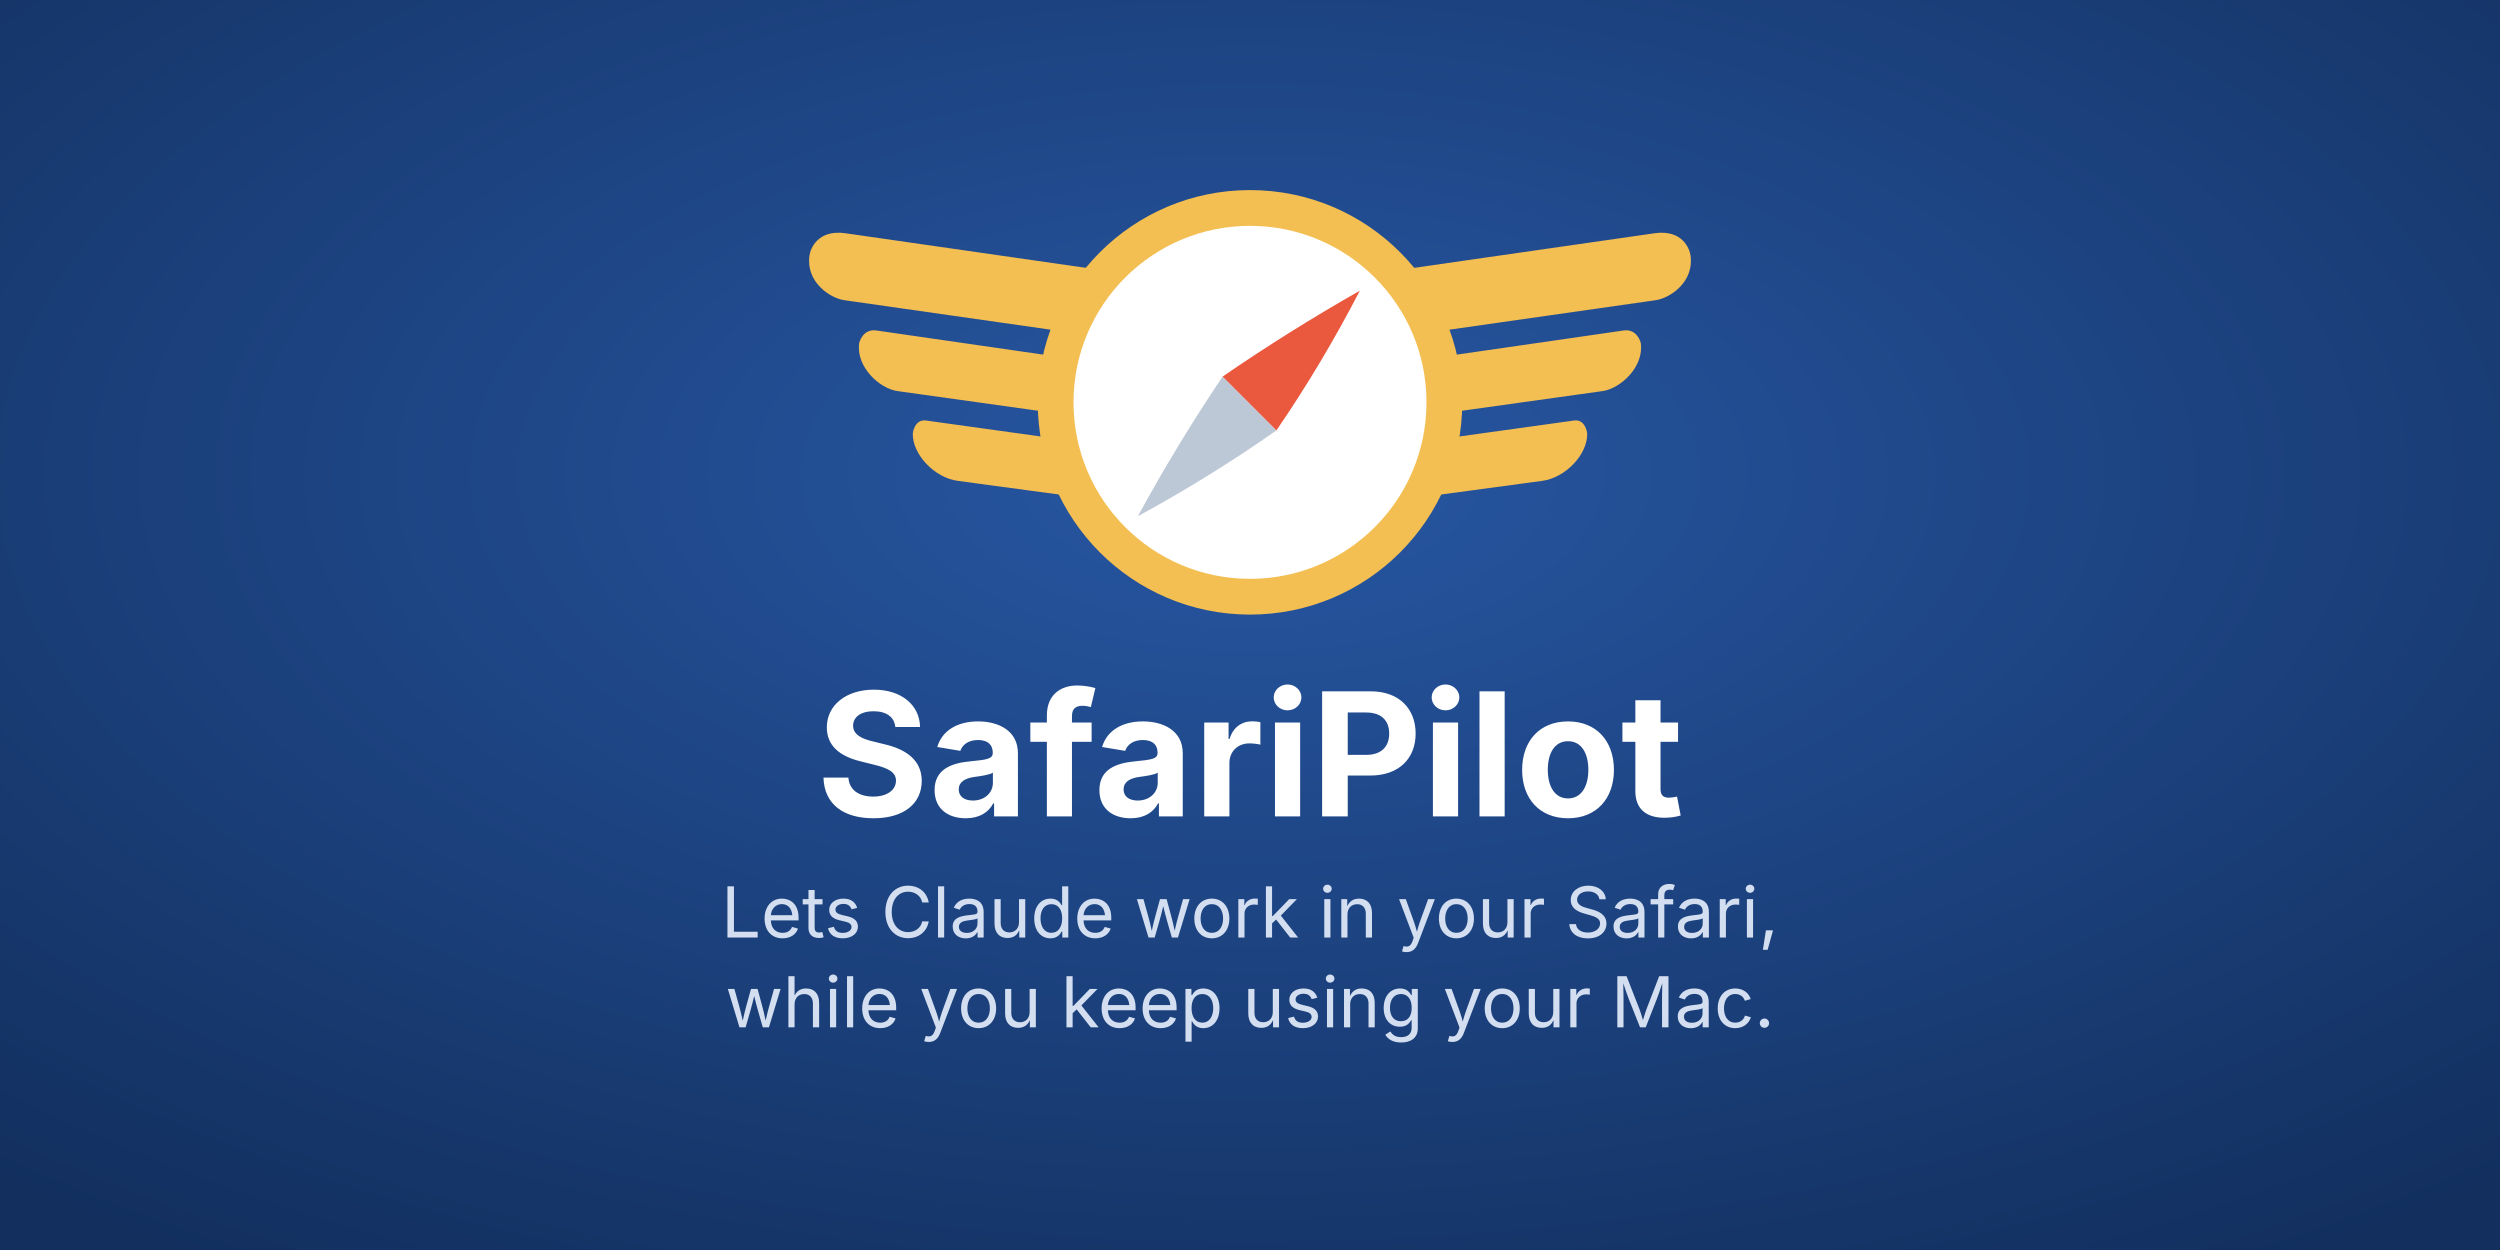
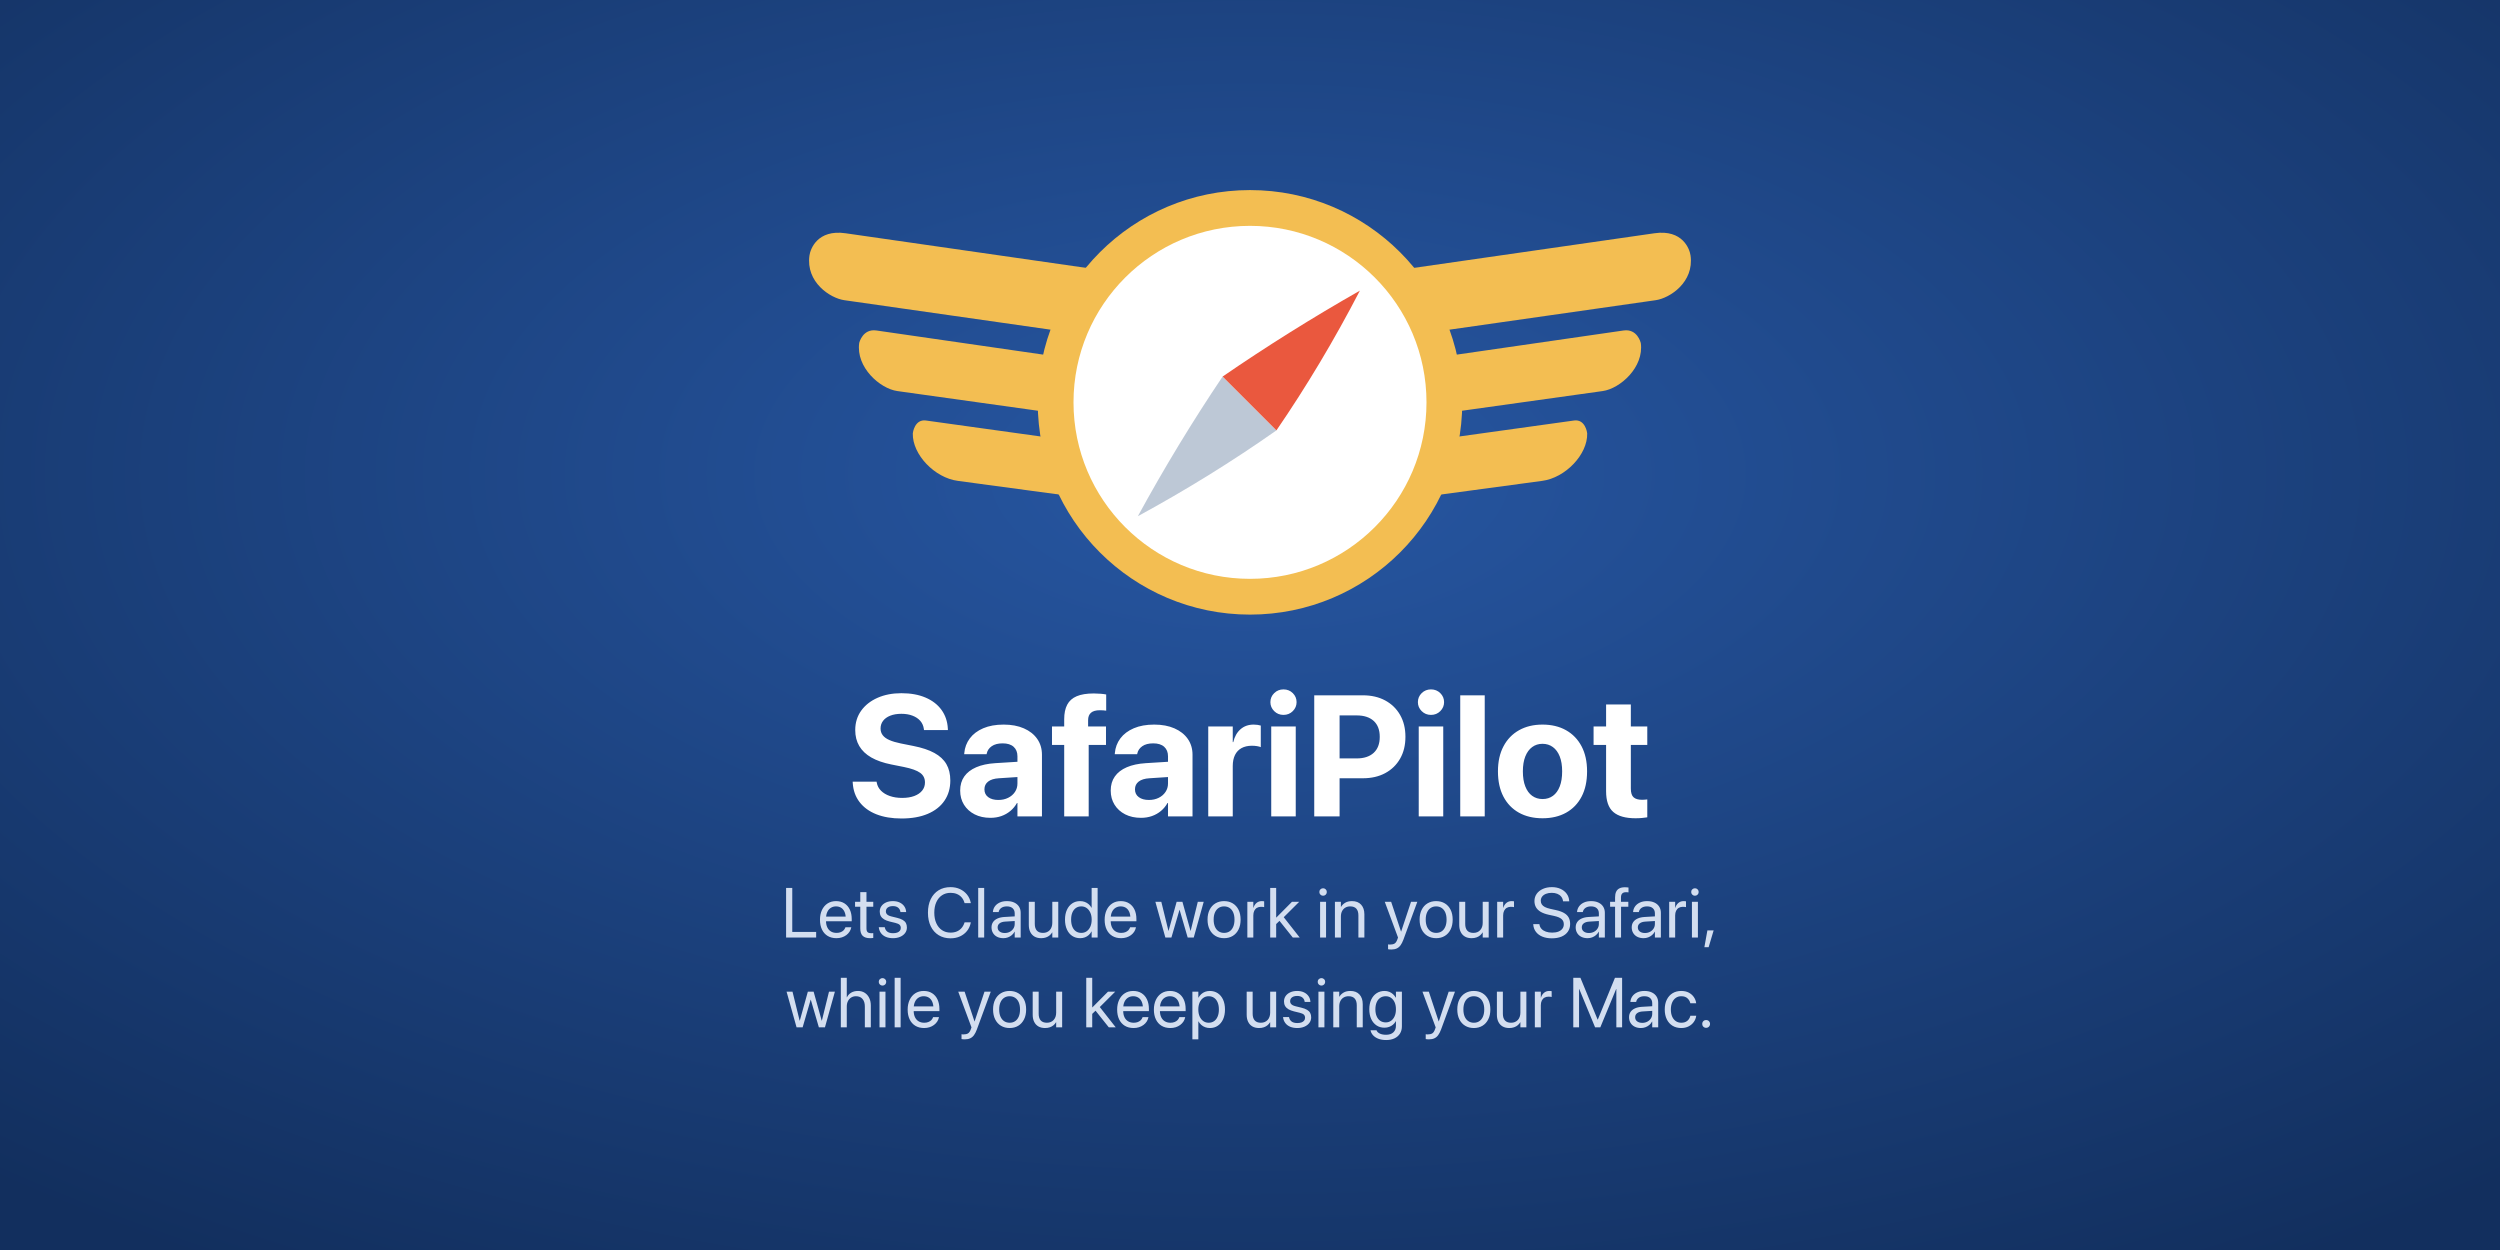
<svg xmlns="http://www.w3.org/2000/svg" viewBox="0 0 1280 640" width="1280" height="640">
  <defs>
    <radialGradient id="sky" cx="50%" cy="38%" r="75%">
      <stop offset="0" stop-color="#2757A3" />
      <stop offset="1" stop-color="#122F5E" />
    </radialGradient>
  </defs>
  <rect width="1280" height="640" fill="url(#sky)" />
  <svg x="413.4" y="96" width="453.2" height="220" viewBox="0 0 824 400">
    <g fill="#F3BE52">
      <path id="wing" d="M545.3 77.6 L788.5 42.6 C814.8 38.8 821.3 57.4 822.1 63.3 C825.6 88.1 802.9 103 789.7 104.9 L596.6 132.5 L603.6 155.7 L759.8 133.1 C772.5 131.3 775.7 144.3 775.8 144.8 C778.9 167.3 756.6 187.2 740.3 189.5 L608.1 208 L606 231.9 L713.7 216.9 C724.2 215.5 725.9 228.4 725.9 228.9 C726.4 248.6 705.5 270.3 684 273.1 L569.9 288.5 A181 181 0 0 0 545.3 77.6Z" />
      <use href="#wing" transform="matrix(-1 0 0 1 824 0)" />
      <circle cx="412" cy="200" r="197.6" />
    </g>
    <circle cx="412" cy="200" r="164.3" fill="#FFFFFF" />
    <path d="M307.6 306 Q344.5 238.4 386.5 176 L436.6 226.1 Q375.3 269.2 307.6 306Z" fill="#BDC8D6" />
    <path d="M514.3 96 Q448.1 133.7 386.5 176 L436.6 226.1 Q478.8 164.5 514.3 96Z" fill="#EA583E" />
  </svg>
-   <g font-family="SF Pro Display" text-anchor="middle">
-     <text x="640" y="418" font-size="88" font-weight="700" fill="#FFFFFF">SafariPilot</text>
-     <text x="640" y="480" font-size="36" fill="#D3DEF0">Lets Claude work in your Safari,</text>
-     <text x="640" y="526" font-size="36" fill="#D3DEF0">while you keep using your Mac.</text>
-   </g>
+   <path aria-label="SafariPilot" fill="#FFFFFF" d="M461.57 419.07Q454.20 419.07 448.72 416.92Q443.25 414.76 440.11 410.68Q436.97 406.61 436.61 400.92L436.56 400.21L448.81 400.21L448.90 400.71Q449.33 403.09 451.07 404.84Q452.81 406.59 455.59 407.56Q458.37 408.53 461.89 408.53Q465.50 408.53 468.11 407.55Q470.72 406.57 472.15 404.79Q473.58 403 473.58 400.64L473.58 400.60Q473.58 397.46 471.11 395.68Q468.64 393.89 462.86 392.71L456.31 391.40Q450.21 390.18 446.10 387.83Q442 385.47 439.94 381.96Q437.88 378.45 437.88 373.79L437.88 373.74Q437.90 368.07 440.94 363.85Q443.98 359.63 449.32 357.27Q454.65 354.92 461.51 354.92Q468.68 354.92 473.90 357.17Q479.12 359.41 482.06 363.48Q484.99 367.55 485.29 372.99L485.33 373.79L473.09 373.79L473.02 373.27Q472.70 370.82 471.19 369.09Q469.67 367.36 467.20 366.42Q464.73 365.47 461.51 365.47Q458.20 365.47 455.80 366.43Q453.41 367.38 452.13 369.07Q450.85 370.76 450.85 372.97L450.85 373.01Q450.85 374.97 451.95 376.42Q453.04 377.87 455.33 378.89Q457.62 379.91 461.19 380.64L467.74 381.95Q474.25 383.24 478.41 385.52Q482.56 387.79 484.56 391.25Q486.56 394.71 486.56 399.59L486.56 399.63Q486.56 405.58 483.57 409.95Q480.59 414.33 474.99 416.70Q469.39 419.07 461.57 419.07ZM507.10 418.73Q502.50 418.73 499.01 416.95Q495.52 415.16 493.56 412.02Q491.61 408.87 491.61 404.81L491.61 404.74Q491.61 400.53 493.71 397.55Q495.82 394.56 499.83 392.83Q503.83 391.10 509.55 390.74L527.51 389.62L527.51 397.42L511.44 398.47Q507.81 398.69 505.92 400.17Q504.03 401.65 504.03 404.10L504.03 404.16Q504.03 406.70 505.97 408.14Q507.91 409.58 511.16 409.58Q513.97 409.58 516.17 408.48Q518.38 407.39 519.66 405.47Q520.93 403.56 520.93 401.18L520.93 387.21Q520.93 384.14 518.99 382.37Q517.04 380.60 513.35 380.60Q509.85 380.60 507.77 382.05Q505.70 383.50 505.23 385.73L505.14 386.14L493.67 386.14L493.71 385.62Q494.08 381.35 496.55 378.05Q499.02 374.75 503.41 372.87Q507.81 370.99 513.89 370.99Q519.84 370.99 524.23 372.92Q528.62 374.84 531.05 378.31Q533.48 381.78 533.48 386.42L533.48 418L520.93 418L520.93 411.15L520.68 411.15Q519.37 413.49 517.33 415.20Q515.30 416.90 512.72 417.82Q510.13 418.73 507.10 418.73ZM544.87 418L544.87 381.39L538.62 381.39L538.62 371.94L544.87 371.94L544.87 368.26Q544.87 363.75 546.40 360.82Q547.94 357.89 551.27 356.47Q554.60 355.05 560.04 355.05Q561.78 355.05 563.54 355.20Q565.30 355.35 566.37 355.57L566.37 363.86Q565.73 363.75 564.87 363.70Q564.01 363.64 563.15 363.64Q560.04 363.64 558.57 364.94Q557.11 366.24 557.11 368.71L557.11 371.94L566.27 371.94L566.27 381.39L557.41 381.39L557.41 418ZM584.18 418.73Q579.59 418.73 576.09 416.95Q572.60 415.16 570.65 412.02Q568.69 408.87 568.69 404.81L568.69 404.74Q568.69 400.53 570.80 397.55Q572.90 394.56 576.91 392.83Q580.92 391.10 586.63 390.74L604.59 389.62L604.59 397.42L588.52 398.47Q584.89 398.69 583 400.17Q581.11 401.65 581.11 404.10L581.11 404.16Q581.11 406.70 583.06 408.14Q585 409.58 588.24 409.58Q591.06 409.58 593.26 408.48Q595.46 407.39 596.74 405.47Q598.02 403.56 598.02 401.18L598.02 387.21Q598.02 384.14 596.08 382.37Q594.13 380.60 590.44 380.60Q586.93 380.60 584.86 382.05Q582.79 383.50 582.31 385.73L582.23 386.14L570.76 386.14L570.80 385.62Q571.16 381.35 573.63 378.05Q576.11 374.75 580.50 372.87Q584.89 370.99 590.97 370.99Q596.92 370.99 601.32 372.92Q605.71 374.84 608.14 378.31Q610.57 381.78 610.57 386.42L610.57 418L598.02 418L598.02 411.15L597.76 411.15Q596.45 413.49 594.42 415.20Q592.39 416.90 589.80 417.82Q587.21 418.73 584.18 418.73ZM618.62 418L618.62 371.94L631.17 371.94L631.17 379.97L631.43 379.97Q632.44 375.72 635.16 373.36Q637.87 370.99 641.89 370.99Q642.94 370.99 643.88 371.13Q644.81 371.27 645.52 371.49L645.52 382.53Q644.75 382.21 643.54 382.01Q642.34 381.82 640.97 381.82Q637.87 381.82 635.67 383.02Q633.47 384.23 632.32 386.55Q631.17 388.87 631.17 392.22L631.17 418ZM650.87 418L650.87 371.94L663.42 371.94L663.42 418ZM657.14 366.03Q654.33 366.03 652.39 364.10Q650.44 362.16 650.44 359.50Q650.44 356.79 652.39 354.88Q654.33 352.97 657.14 352.97Q659.98 352.97 661.91 354.88Q663.85 356.79 663.85 359.50Q663.85 362.16 661.91 364.10Q659.98 366.03 657.14 366.03ZM679.40 398.47L679.40 388.31L694.63 388.31Q700.22 388.31 703.33 385.45Q706.43 382.59 706.43 377.33L706.43 377.24Q706.43 371.94 703.33 369.11Q700.22 366.29 694.63 366.29L679.40 366.29L679.40 356L697.79 356Q704.35 356 709.23 358.64Q714.12 361.28 716.85 366.05Q719.58 370.82 719.58 377.20L719.58 377.29Q719.58 383.67 716.85 388.44Q714.12 393.21 709.23 395.84Q704.35 398.47 697.79 398.47ZM672.89 418L672.89 356L685.87 356L685.87 418ZM726.39 418L726.39 371.94L738.94 371.94L738.94 418ZM732.66 366.03Q729.85 366.03 727.90 364.10Q725.96 362.16 725.96 359.50Q725.96 356.79 727.90 354.88Q729.85 352.97 732.66 352.97Q735.50 352.97 737.43 354.88Q739.37 356.79 739.37 359.50Q739.37 362.16 737.43 364.10Q735.50 366.03 732.66 366.03ZM747.64 418L747.64 356L760.18 356L760.18 418ZM789.77 418.95Q782.79 418.95 777.66 416.08Q772.54 413.21 769.74 407.84Q766.95 402.47 766.95 394.99L766.95 394.90Q766.95 387.47 769.79 382.11Q772.62 376.75 777.75 373.87Q782.87 370.99 789.75 370.99Q796.66 370.99 801.79 373.86Q806.91 376.73 809.75 382.08Q812.58 387.43 812.58 394.90L812.58 394.99Q812.58 402.51 809.78 407.87Q806.98 413.23 801.86 416.09Q796.75 418.95 789.77 418.95ZM789.81 409.11Q792.88 409.11 795.13 407.45Q797.37 405.80 798.60 402.64Q799.82 399.48 799.82 394.99L799.82 394.90Q799.82 390.44 798.58 387.29Q797.33 384.14 795.06 382.49Q792.80 380.83 789.75 380.83Q786.74 380.83 784.47 382.50Q782.21 384.16 780.96 387.30Q779.71 390.44 779.71 394.90L779.71 394.99Q779.71 399.48 780.95 402.64Q782.18 405.80 784.45 407.45Q786.72 409.11 789.81 409.11ZM837.36 418.95Q829.69 418.95 826 415.73Q822.32 412.52 822.32 405.13L822.32 381.39L815.91 381.39L815.91 371.94L822.32 371.94L822.32 360.70L834.99 360.70L834.99 371.94L843.41 371.94L843.41 381.39L834.99 381.39L834.99 403.76Q834.99 406.98 836.42 408.24Q837.85 409.49 840.71 409.49Q841.54 409.49 842.19 409.43Q842.83 409.36 843.41 409.30L843.41 418.47Q842.36 418.64 840.84 418.79Q839.31 418.95 837.36 418.95Z" />
+   <path aria-label="Lets Claude work in your Safari," fill="#D3DEF0" d="M402.48 480L402.48 454.63L405.64 454.63L405.64 477.15L417.87 477.15L417.87 480ZM428.25 480.35Q425.63 480.35 423.74 479.19Q421.85 478.03 420.84 475.91Q419.83 473.79 419.83 470.93L419.83 470.91Q419.83 468.08 420.84 465.93Q421.86 463.78 423.71 462.57Q425.56 461.37 428.05 461.37Q430.55 461.37 432.35 462.52Q434.15 463.67 435.12 465.74Q436.08 467.82 436.08 470.56L436.08 471.69L421.35 471.69L421.35 469.29L434.57 469.29L433.03 471.51L433.03 470.33Q433.03 468.21 432.38 466.82Q431.74 465.43 430.62 464.75Q429.49 464.07 428.03 464.07Q426.58 464.07 425.42 464.79Q424.25 465.50 423.59 466.90Q422.92 468.29 422.92 470.33L422.92 471.51Q422.92 473.44 423.58 474.81Q424.24 476.19 425.45 476.92Q426.66 477.64 428.32 477.64Q429.48 477.64 430.39 477.29Q431.30 476.94 431.92 476.33Q432.53 475.71 432.80 474.92L432.85 474.76L435.86 474.76L435.82 474.94Q435.59 476.06 434.95 477.05Q434.31 478.03 433.31 478.78Q432.31 479.53 431.02 479.94Q429.74 480.35 428.25 480.35ZM445.47 480.35Q442.96 480.35 441.71 479.16Q440.46 477.96 440.46 475.34L440.46 464.25L437.79 464.25L437.79 461.72L440.46 461.72L440.46 456.78L443.63 456.78L443.63 461.72L447.11 461.72L447.11 464.25L443.63 464.25L443.63 475.32Q443.63 476.78 444.26 477.30Q444.89 477.82 446.12 477.82Q446.40 477.82 446.66 477.79Q446.91 477.77 447.11 477.75L447.11 480.23Q446.83 480.26 446.38 480.31Q445.93 480.35 445.47 480.35ZM457.23 480.35Q455.09 480.35 453.52 479.67Q451.96 478.98 451.05 477.75Q450.15 476.52 449.95 474.88L449.94 474.73L453 474.73L453.03 474.90Q453.31 476.27 454.35 477.04Q455.39 477.80 457.25 477.80Q458.50 477.80 459.38 477.48Q460.25 477.15 460.73 476.55Q461.20 475.94 461.20 475.11L461.20 475.10Q461.20 474.11 460.61 473.51Q460.01 472.92 458.44 472.53L455.54 471.83Q453.82 471.40 452.69 470.73Q451.55 470.05 450.99 469.07Q450.43 468.08 450.43 466.76L450.43 466.75Q450.43 465.16 451.28 463.95Q452.13 462.74 453.65 462.05Q455.17 461.37 457.14 461.37Q459.15 461.37 460.63 462.08Q462.12 462.79 462.97 464.01Q463.82 465.23 463.93 466.76L463.95 466.99L461.03 466.99L461.01 466.87Q460.83 465.53 459.84 464.72Q458.85 463.92 457.14 463.92Q456.04 463.92 455.23 464.25Q454.42 464.58 453.99 465.19Q453.56 465.80 453.56 466.61L453.56 466.62Q453.56 467.24 453.85 467.74Q454.14 468.24 454.77 468.61Q455.40 468.98 456.41 469.22L459.31 469.93Q461.15 470.37 462.25 471.04Q463.35 471.70 463.84 472.64Q464.33 473.58 464.33 474.88L464.33 474.90Q464.33 476.50 463.41 477.73Q462.49 478.96 460.88 479.66Q459.27 480.35 457.23 480.35ZM486.69 480.42Q483.18 480.42 480.57 478.80Q477.96 477.19 476.53 474.24Q475.11 471.30 475.11 467.31L475.11 467.29Q475.11 463.30 476.53 460.37Q477.96 457.43 480.56 455.82Q483.16 454.21 486.69 454.21Q489.33 454.21 491.49 455.21Q493.65 456.22 495.10 458.01Q496.55 459.80 497.03 462.21L497.06 462.39L493.86 462.39L493.74 462Q493.25 460.45 492.27 459.37Q491.30 458.29 489.89 457.71Q488.49 457.13 486.69 457.13Q484.16 457.13 482.29 458.39Q480.42 459.64 479.39 461.92Q478.36 464.20 478.36 467.29L478.36 467.31Q478.36 470.38 479.39 472.68Q480.42 474.97 482.30 476.24Q484.18 477.50 486.69 477.50Q488.47 477.50 489.87 476.92Q491.26 476.34 492.26 475.21Q493.27 474.08 493.81 472.41L493.86 472.25L497.06 472.25L497.03 472.42Q496.55 474.85 495.11 476.65Q493.67 478.45 491.51 479.44Q489.35 480.42 486.69 480.42ZM500.84 480L500.84 454.63L503.90 454.63L503.90 480ZM513.75 480.35Q511.93 480.35 510.56 479.67Q509.19 478.98 508.43 477.73Q507.66 476.48 507.66 474.83L507.66 474.80Q507.66 473.23 508.45 472.09Q509.23 470.95 510.71 470.28Q512.20 469.61 514.29 469.49L521.06 469.10L521.06 471.47L514.64 471.86Q512.81 471.97 511.80 472.74Q510.79 473.51 510.79 474.80L510.79 474.83Q510.79 476.15 511.79 476.92Q512.78 477.70 514.43 477.70Q515.87 477.70 517.02 477.09Q518.17 476.48 518.85 475.43Q519.53 474.38 519.53 473.06L519.53 467.66Q519.53 465.99 518.48 465.03Q517.44 464.07 515.52 464.07Q513.76 464.07 512.68 464.84Q511.60 465.60 511.34 466.83L511.30 466.99L508.35 466.99L508.37 466.80Q508.51 465.29 509.39 464.06Q510.28 462.83 511.85 462.10Q513.41 461.37 515.56 461.37Q517.72 461.37 519.29 462.11Q520.86 462.84 521.73 464.19Q522.59 465.53 522.59 467.36L522.59 480L519.53 480L519.53 477.03L519.46 477.03Q518.93 478.03 518.05 478.78Q517.17 479.53 516.07 479.94Q514.98 480.35 513.75 480.35ZM533.08 480.35Q531.08 480.35 529.66 479.53Q528.25 478.70 527.50 477.18Q526.75 475.66 526.75 473.58L526.75 461.72L529.81 461.72L529.81 473.04Q529.81 475.27 530.86 476.46Q531.90 477.64 534.01 477.64Q535.10 477.64 535.97 477.28Q536.84 476.91 537.48 476.23Q538.11 475.55 538.44 474.59Q538.78 473.64 538.78 472.48L538.78 461.72L541.83 461.72L541.83 480L538.78 480L538.78 477.40L538.71 477.40Q538.21 478.24 537.43 478.91Q536.65 479.58 535.56 479.96Q534.47 480.35 533.08 480.35ZM553.05 480.35Q550.71 480.35 548.96 479.18Q547.21 478.01 546.25 475.88Q545.28 473.74 545.28 470.86L545.28 470.84Q545.28 467.96 546.26 465.83Q547.23 463.71 548.97 462.54Q550.71 461.37 553 461.37Q554.30 461.37 555.41 461.78Q556.53 462.19 557.41 462.96Q558.29 463.72 558.85 464.78L558.92 464.78L558.92 454.63L561.98 454.63L561.98 480L558.92 480L558.92 476.91L558.85 476.91Q558.29 477.98 557.43 478.74Q556.57 479.51 555.47 479.93Q554.37 480.35 553.05 480.35ZM553.65 477.64Q555.19 477.64 556.39 476.80Q557.58 475.96 558.26 474.43Q558.94 472.90 558.94 470.86L558.94 470.84Q558.94 468.80 558.25 467.28Q557.57 465.76 556.38 464.92Q555.19 464.07 553.65 464.07Q552.03 464.07 550.85 464.90Q549.67 465.73 549.04 467.24Q548.41 468.75 548.41 470.84L548.41 470.86Q548.41 472.95 549.04 474.48Q549.67 476.01 550.85 476.83Q552.03 477.64 553.65 477.64ZM574 480.35Q571.38 480.35 569.49 479.19Q567.60 478.03 566.59 475.91Q565.58 473.79 565.58 470.93L565.58 470.91Q565.58 468.08 566.60 465.93Q567.62 463.78 569.47 462.57Q571.31 461.37 573.81 461.37Q576.31 461.37 578.11 462.52Q579.91 463.67 580.88 465.74Q581.84 467.82 581.84 470.56L581.84 471.69L567.11 471.69L567.11 469.29L580.33 469.29L578.78 471.51L578.78 470.33Q578.78 468.21 578.14 466.82Q577.50 465.43 576.38 464.75Q575.25 464.07 573.79 464.07Q572.33 464.07 571.17 464.79Q570.01 465.50 569.34 466.90Q568.68 468.29 568.68 470.33L568.68 471.51Q568.68 473.44 569.34 474.81Q570 476.19 571.21 476.92Q572.42 477.64 574.07 477.64Q575.23 477.64 576.15 477.29Q577.06 476.94 577.68 476.33Q578.29 475.71 578.56 474.92L578.61 474.76L581.61 474.76L581.58 474.94Q581.35 476.06 580.71 477.05Q580.07 478.03 579.07 478.78Q578.06 479.53 576.78 479.94Q575.50 480.35 574 480.35ZM596.66 480L591.55 461.72L594.59 461.72L598.24 476.59L598.31 476.59L602.44 461.72L605.40 461.72L609.55 476.59L609.62 476.59L613.27 461.72L616.30 461.72L611.20 480L608.09 480L603.96 465.85L603.89 465.85L599.77 480ZM626.74 480.35Q624.21 480.35 622.30 479.19Q620.39 478.03 619.33 475.90Q618.26 473.76 618.26 470.86L618.26 470.82Q618.26 467.91 619.33 465.79Q620.39 463.67 622.30 462.52Q624.21 461.37 626.72 461.37Q629.25 461.37 631.16 462.52Q633.07 463.67 634.13 465.79Q635.19 467.91 635.19 470.82L635.19 470.86Q635.19 473.78 634.13 475.90Q633.07 478.03 631.17 479.19Q629.27 480.35 626.74 480.35ZM626.75 477.64Q628.37 477.64 629.56 476.84Q630.75 476.04 631.40 474.52Q632.06 473 632.06 470.86L632.06 470.82Q632.06 468.68 631.40 467.17Q630.75 465.66 629.54 464.87Q628.34 464.07 626.72 464.07Q625.14 464.07 623.93 464.87Q622.73 465.67 622.06 467.18Q621.39 468.68 621.39 470.82L621.39 470.86Q621.39 473 622.06 474.52Q622.73 476.04 623.93 476.84Q625.14 477.64 626.75 477.64ZM638.64 480L638.64 461.72L641.70 461.72L641.70 464.81L641.77 464.81Q642.22 463.23 643.35 462.30Q644.47 461.37 646.02 461.37Q646.42 461.37 646.75 461.41Q647.08 461.46 647.25 461.49L647.25 464.46Q647.08 464.39 646.63 464.34Q646.18 464.29 645.62 464.29Q644.44 464.29 643.55 464.81Q642.66 465.34 642.18 466.33Q641.70 467.33 641.70 468.71L641.70 480ZM650.34 480L650.34 454.63L653.40 454.63L653.40 480ZM661.89 480L654.93 471.26L656.97 469.22L665.44 480ZM652.72 473.76L652.72 469.79L653.47 469.79L661.49 461.72L665.20 461.72L656.53 470.35L656.29 470.35ZM675.89 480L675.89 461.72L678.94 461.72L678.94 480ZM677.42 458.62Q676.62 458.62 676.06 458.06Q675.50 457.50 675.50 456.71Q675.50 455.90 676.06 455.35Q676.62 454.79 677.42 454.79Q678.22 454.79 678.78 455.35Q679.33 455.90 679.33 456.71Q679.33 457.50 678.78 458.06Q678.22 458.62 677.42 458.62ZM683.48 480L683.48 461.72L686.54 461.72L686.54 464.32L686.61 464.32Q687.35 463.04 688.75 462.20Q690.16 461.37 692.23 461.37Q695.24 461.37 696.90 463.19Q698.56 465.01 698.56 468.13L698.56 480L695.50 480L695.50 468.68Q695.50 466.45 694.46 465.26Q693.41 464.07 691.30 464.07Q689.86 464.07 688.79 464.72Q687.72 465.36 687.13 466.52Q686.54 467.68 686.54 469.24L686.54 480ZM712.33 486.15Q711.89 486.15 711.44 486.11Q710.99 486.06 710.69 486.01L710.69 483.52Q710.88 483.55 711.14 483.59Q711.39 483.62 711.67 483.62Q713.13 483.62 714 483.11Q714.87 482.60 715.42 481.05L715.79 480.02L709 461.72L712.27 461.72L717.55 477.64L716.90 476.94L717.81 476.94L717.16 477.64L722.45 461.72L725.67 461.72L718.53 481.14Q717.88 482.88 717.07 483.99Q716.26 485.10 715.12 485.62Q713.98 486.15 712.33 486.15ZM735.32 480.35Q732.79 480.35 730.88 479.19Q728.97 478.03 727.91 475.90Q726.84 473.76 726.84 470.86L726.84 470.82Q726.84 467.91 727.91 465.79Q728.97 463.67 730.88 462.52Q732.79 461.37 735.30 461.37Q737.83 461.37 739.74 462.52Q741.65 463.67 742.71 465.79Q743.77 467.91 743.77 470.82L743.77 470.86Q743.77 473.78 742.71 475.90Q741.65 478.03 739.75 479.19Q737.85 480.35 735.32 480.35ZM735.33 477.64Q736.95 477.64 738.14 476.84Q739.33 476.04 739.98 474.52Q740.64 473 740.64 470.86L740.64 470.82Q740.64 468.68 739.98 467.17Q739.33 465.66 738.12 464.87Q736.92 464.07 735.30 464.07Q733.72 464.07 732.51 464.87Q731.31 465.67 730.64 467.18Q729.97 468.68 729.97 470.82L729.97 470.86Q729.97 473 730.64 474.52Q731.31 476.04 732.51 476.84Q733.72 477.64 735.33 477.64ZM753.46 480.35Q751.45 480.35 750.04 479.53Q748.62 478.70 747.88 477.18Q747.13 475.66 747.13 473.58L747.13 461.72L750.19 461.72L750.19 473.04Q750.19 475.27 751.23 476.46Q752.28 477.64 754.39 477.64Q755.48 477.64 756.35 477.28Q757.22 476.91 757.85 476.23Q758.49 475.55 758.82 474.59Q759.15 473.64 759.15 472.48L759.15 461.72L762.21 461.72L762.21 480L759.15 480L759.15 477.40L759.08 477.40Q758.59 478.24 757.81 478.91Q757.03 479.58 755.94 479.96Q754.85 480.35 753.46 480.35ZM766.55 480L766.55 461.72L769.61 461.72L769.61 464.81L769.68 464.81Q770.14 463.23 771.26 462.30Q772.39 461.37 773.94 461.37Q774.34 461.37 774.67 461.41Q774.99 461.46 775.17 461.49L775.17 464.46Q774.99 464.39 774.54 464.34Q774.09 464.29 773.53 464.29Q772.35 464.29 771.47 464.81Q770.58 465.34 770.10 466.33Q769.61 467.33 769.61 468.71L769.61 480ZM794.54 480.42Q791.80 480.42 789.71 479.57Q787.63 478.72 786.41 477.13Q785.19 475.55 785.03 473.39L785.01 473.14L788.17 473.14L788.21 473.39Q788.40 474.66 789.25 475.58Q790.09 476.50 791.49 477Q792.89 477.50 794.71 477.50Q796.54 477.50 797.88 476.99Q799.21 476.47 799.94 475.50Q800.67 474.53 800.67 473.23L800.67 473.21Q800.67 471.54 799.51 470.54Q798.35 469.54 795.73 468.96L792.92 468.35Q790.44 467.80 788.83 466.86Q787.23 465.92 786.43 464.54Q785.64 463.16 785.64 461.31L785.64 461.30Q785.66 459.21 786.80 457.61Q787.95 456.02 789.96 455.12Q791.97 454.21 794.57 454.21Q797.05 454.21 799 455.10Q800.95 455.99 802.12 457.57Q803.29 459.15 803.43 461.23L803.45 461.49L800.29 461.49L800.25 461.24Q800.06 459.94 799.30 459.03Q798.55 458.12 797.32 457.62Q796.10 457.13 794.49 457.13Q792.80 457.13 791.53 457.64Q790.27 458.15 789.57 459.06Q788.88 459.98 788.88 461.21L788.88 461.23Q788.88 462.26 789.40 463.05Q789.92 463.85 790.99 464.40Q792.06 464.95 793.71 465.32L796.52 465.94Q799.13 466.50 800.75 467.43Q802.38 468.36 803.14 469.74Q803.91 471.12 803.91 473.06L803.91 473.07Q803.91 475.32 802.77 476.98Q801.64 478.63 799.54 479.53Q797.44 480.42 794.54 480.42ZM812.84 480.35Q811.03 480.35 809.66 479.67Q808.28 478.98 807.52 477.73Q806.75 476.48 806.75 474.83L806.75 474.80Q806.75 473.23 807.54 472.09Q808.32 470.95 809.80 470.28Q811.29 469.61 813.38 469.49L820.15 469.10L820.15 471.47L813.73 471.86Q811.91 471.97 810.89 472.74Q809.88 473.51 809.88 474.80L809.88 474.83Q809.88 476.15 810.88 476.92Q811.87 477.70 813.52 477.70Q814.96 477.70 816.12 477.09Q817.27 476.48 817.94 475.43Q818.62 474.38 818.62 473.06L818.62 467.66Q818.62 465.99 817.57 465.03Q816.53 464.07 814.61 464.07Q812.85 464.07 811.77 464.84Q810.69 465.60 810.43 466.83L810.39 466.99L807.44 466.99L807.46 466.80Q807.60 465.29 808.49 464.06Q809.37 462.83 810.94 462.10Q812.50 461.37 814.65 461.37Q816.81 461.37 818.38 462.11Q819.96 462.84 820.82 464.19Q821.68 465.53 821.68 467.36L821.68 480L818.62 480L818.62 477.03L818.55 477.03Q818.02 478.03 817.14 478.78Q816.26 479.53 815.17 479.94Q814.07 480.35 812.84 480.35ZM826.92 480L826.92 464.25L824.37 464.25L824.37 461.72L826.92 461.72L826.92 459.47Q826.92 457.71 827.47 456.56Q828.02 455.41 829.13 454.85Q830.24 454.28 831.93 454.28Q832.44 454.28 832.95 454.32Q833.46 454.35 833.79 454.41L833.79 456.88Q833.51 456.85 833.17 456.83Q832.82 456.81 832.47 456.81Q831.21 456.81 830.57 457.47Q829.94 458.13 829.94 459.49L829.94 461.72L833.70 461.72L833.70 464.25L829.98 464.25L829.98 480ZM841.52 480.35Q839.71 480.35 838.34 479.67Q836.97 478.98 836.21 477.73Q835.44 476.48 835.44 474.83L835.44 474.80Q835.44 473.23 836.22 472.09Q837.01 470.95 838.49 470.28Q839.98 469.61 842.07 469.49L848.84 469.10L848.84 471.47L842.42 471.86Q840.59 471.97 839.58 472.74Q838.57 473.51 838.57 474.80L838.57 474.83Q838.57 476.15 839.56 476.92Q840.56 477.70 842.21 477.70Q843.65 477.70 844.80 477.09Q845.95 476.48 846.63 475.43Q847.31 474.38 847.31 473.06L847.31 467.66Q847.31 465.99 846.26 465.03Q845.22 464.07 843.30 464.07Q841.54 464.07 840.46 464.84Q839.38 465.60 839.12 466.83L839.08 466.99L836.13 466.99L836.15 466.80Q836.29 465.29 837.17 464.06Q838.06 462.83 839.63 462.10Q841.19 461.37 843.33 461.37Q845.50 461.37 847.07 462.11Q848.64 462.84 849.50 464.19Q850.37 465.53 850.37 467.36L850.37 480L847.31 480L847.31 477.03L847.24 477.03Q846.71 478.03 845.83 478.78Q844.95 479.53 843.85 479.94Q842.75 480.35 841.52 480.35ZM854.62 480L854.62 461.72L857.68 461.72L857.68 464.81L857.75 464.81Q858.21 463.23 859.33 462.30Q860.46 461.37 862 461.37Q862.41 461.37 862.73 461.41Q863.06 461.46 863.23 461.49L863.23 464.46Q863.06 464.39 862.61 464.34Q862.16 464.29 861.60 464.29Q860.42 464.29 859.53 464.81Q858.65 465.34 858.16 466.33Q857.68 467.33 857.68 468.71L857.68 480ZM866.27 480L866.27 461.72L869.33 461.72L869.33 480ZM867.80 458.62Q867.01 458.62 866.45 458.06Q865.89 457.50 865.89 456.71Q865.89 455.90 866.45 455.35Q867.01 454.79 867.80 454.79Q868.61 454.79 869.17 455.35Q869.72 455.90 869.72 456.71Q869.72 457.50 869.17 458.06Q868.61 458.62 867.80 458.62ZM872.64 484.97L874.18 476.38L877.38 476.38L874.82 484.97Z" />
+   <path aria-label="while you keep using your Mac." fill="#D3DEF0" d="M407.84 526L402.72 507.72L405.76 507.72L409.42 522.59L409.49 522.59L413.62 507.72L416.57 507.72L420.72 522.59L420.79 522.59L424.45 507.72L427.47 507.72L422.37 526L419.26 526L415.13 511.85L415.06 511.85L410.95 526ZM430.50 526L430.50 500.63L433.55 500.63L433.55 510.64L433.62 510.64Q434.36 509.09 435.82 508.23Q437.28 507.37 439.32 507.37Q441.27 507.37 442.74 508.31Q444.21 509.25 445.03 510.92Q445.86 512.59 445.86 514.80L445.86 526L442.80 526L442.80 515.33Q442.80 512.85 441.60 511.46Q440.41 510.07 438.26 510.07Q436.86 510.07 435.79 510.74Q434.73 511.41 434.14 512.59Q433.55 513.77 433.55 515.33L433.55 526ZM450.31 526L450.31 507.72L453.36 507.72L453.36 526ZM451.83 504.62Q451.04 504.62 450.48 504.06Q449.92 503.50 449.92 502.71Q449.92 501.90 450.48 501.35Q451.04 500.79 451.83 500.79Q452.64 500.79 453.20 501.35Q453.75 501.90 453.75 502.71Q453.75 503.50 453.20 504.06Q452.64 504.62 451.83 504.62ZM458.06 526L458.06 500.63L461.12 500.63L461.12 526ZM473.14 526.35Q470.52 526.35 468.63 525.19Q466.74 524.03 465.73 521.91Q464.72 519.79 464.72 516.93L464.72 516.91Q464.72 514.08 465.74 511.93Q466.76 509.78 468.60 508.57Q470.45 507.37 472.95 507.37Q475.44 507.37 477.24 508.52Q479.05 509.67 480.01 511.74Q480.98 513.82 480.98 516.56L480.98 517.69L466.25 517.69L466.25 515.29L479.47 515.29L477.92 517.51L477.92 516.33Q477.92 514.21 477.28 512.82Q476.64 511.43 475.51 510.75Q474.39 510.07 472.93 510.07Q471.47 510.07 470.31 510.79Q469.15 511.50 468.48 512.90Q467.81 514.29 467.81 516.33L467.81 517.51Q467.81 519.44 468.47 520.81Q469.13 522.19 470.34 522.92Q471.56 523.64 473.21 523.64Q474.37 523.64 475.28 523.29Q476.20 522.94 476.81 522.33Q477.43 521.71 477.69 520.92L477.75 520.76L480.75 520.76L480.72 520.94Q480.49 522.06 479.85 523.05Q479.20 524.03 478.20 524.78Q477.20 525.53 475.92 525.94Q474.63 526.35 473.14 526.35ZM493.93 532.15Q493.50 532.15 493.05 532.11Q492.60 532.06 492.30 532.01L492.30 529.52Q492.49 529.55 492.75 529.59Q493 529.62 493.28 529.62Q494.74 529.62 495.61 529.11Q496.48 528.60 497.03 527.05L497.40 526.02L490.61 507.72L493.88 507.72L499.16 523.64L498.50 522.94L499.42 522.94L498.77 523.64L504.06 507.72L507.28 507.72L500.14 527.14Q499.49 528.88 498.68 529.99Q497.87 531.10 496.73 531.62Q495.59 532.15 493.93 532.15ZM516.93 526.35Q514.40 526.35 512.49 525.19Q510.58 524.03 509.52 521.90Q508.45 519.76 508.45 516.86L508.45 516.82Q508.45 513.91 509.52 511.79Q510.58 509.67 512.49 508.52Q514.40 507.37 516.91 507.37Q519.44 507.37 521.35 508.52Q523.25 509.67 524.32 511.79Q525.38 513.91 525.38 516.82L525.38 516.86Q525.38 519.78 524.32 521.90Q523.25 524.03 521.36 525.19Q519.46 526.35 516.93 526.35ZM516.94 523.64Q518.56 523.64 519.75 522.84Q520.93 522.04 521.59 520.52Q522.25 519 522.25 516.86L522.25 516.82Q522.25 514.68 521.59 513.17Q520.93 511.66 519.73 510.87Q518.53 510.07 516.91 510.07Q515.33 510.07 514.12 510.87Q512.92 511.67 512.25 513.18Q511.58 514.68 511.58 516.82L511.58 516.86Q511.58 519 512.25 520.52Q512.92 522.04 514.12 522.84Q515.33 523.64 516.94 523.64ZM535.07 526.35Q533.06 526.35 531.65 525.53Q530.23 524.70 529.49 523.18Q528.74 521.66 528.74 519.58L528.74 507.72L531.80 507.72L531.80 519.04Q531.80 521.27 532.84 522.46Q533.89 523.64 536 523.64Q537.09 523.64 537.96 523.28Q538.83 522.91 539.46 522.23Q540.09 521.55 540.43 520.59Q540.76 519.64 540.76 518.48L540.76 507.72L543.82 507.72L543.82 526L540.76 526L540.76 523.40L540.69 523.40Q540.20 524.24 539.42 524.91Q538.64 525.58 537.55 525.96Q536.46 526.35 535.07 526.35ZM556.16 526L556.16 500.63L559.22 500.63L559.22 526ZM567.71 526L560.75 517.26L562.79 515.22L571.26 526ZM558.53 519.76L558.53 515.79L559.29 515.79L567.31 507.72L571.01 507.72L562.35 516.35L562.10 516.35ZM580.40 526.35Q577.78 526.35 575.89 525.19Q574 524.03 572.99 521.91Q571.98 519.79 571.98 516.93L571.98 516.91Q571.98 514.08 573 511.93Q574.02 509.78 575.87 508.57Q577.71 507.37 580.21 507.37Q582.70 507.37 584.51 508.52Q586.31 509.67 587.27 511.74Q588.24 513.82 588.24 516.56L588.24 517.69L573.51 517.69L573.51 515.29L586.73 515.29L585.18 517.51L585.18 516.33Q585.18 514.21 584.54 512.82Q583.90 511.43 582.77 510.75Q581.65 510.07 580.19 510.07Q578.73 510.07 577.57 510.79Q576.41 511.50 575.74 512.90Q575.08 514.29 575.08 516.33L575.08 517.51Q575.08 519.44 575.73 520.81Q576.39 522.19 577.61 522.92Q578.82 523.64 580.47 523.64Q581.63 523.64 582.55 523.29Q583.46 522.94 584.08 522.33Q584.69 521.71 584.95 520.92L585.01 520.76L588.01 520.76L587.98 520.94Q587.75 522.06 587.11 523.05Q586.47 524.03 585.46 524.78Q584.46 525.53 583.18 525.94Q581.90 526.35 580.40 526.35ZM599.21 526.35Q596.59 526.35 594.70 525.19Q592.81 524.03 591.80 521.91Q590.79 519.79 590.79 516.93L590.79 516.91Q590.79 514.08 591.81 511.93Q592.83 509.78 594.67 508.57Q596.52 507.37 599.02 507.37Q601.51 507.37 603.31 508.52Q605.12 509.67 606.08 511.74Q607.05 513.82 607.05 516.56L607.05 517.69L592.32 517.69L592.32 515.29L605.54 515.29L603.99 517.51L603.99 516.33Q603.99 514.21 603.35 512.82Q602.71 511.43 601.58 510.75Q600.46 510.07 599 510.07Q597.54 510.07 596.38 510.79Q595.22 511.50 594.55 512.90Q593.88 514.29 593.88 516.33L593.88 517.51Q593.88 519.44 594.54 520.81Q595.20 522.19 596.42 522.92Q597.63 523.64 599.28 523.64Q600.44 523.64 601.35 523.29Q602.27 522.94 602.88 522.33Q603.50 521.71 603.76 520.92L603.82 520.76L606.82 520.76L606.79 520.94Q606.56 522.06 605.92 523.05Q605.27 524.03 604.27 524.78Q603.27 525.53 601.99 525.94Q600.70 526.35 599.21 526.35ZM610.50 532.15L610.50 507.72L613.55 507.72L613.55 510.81L613.62 510.81Q614.20 509.74 615.06 508.98Q615.91 508.21 617.02 507.79Q618.12 507.37 619.42 507.37Q621.76 507.37 623.51 508.54Q625.26 509.71 626.23 511.84Q627.19 513.98 627.19 516.86L627.19 516.88Q627.19 519.76 626.22 521.89Q625.24 524.01 623.51 525.18Q621.78 526.35 619.48 526.35Q618.19 526.35 617.07 525.94Q615.94 525.53 615.07 524.76Q614.20 524 613.62 522.94L613.55 522.94L613.55 532.15ZM618.83 523.64Q620.44 523.64 621.62 522.82Q622.80 521.99 623.43 520.47Q624.07 518.95 624.07 516.88L624.07 516.86Q624.07 514.75 623.43 513.23Q622.80 511.71 621.62 510.89Q620.44 510.07 618.83 510.07Q617.28 510.07 616.08 510.92Q614.89 511.76 614.21 513.28Q613.54 514.80 613.54 516.86L613.54 516.88Q613.54 518.92 614.22 520.44Q614.91 521.96 616.09 522.80Q617.28 523.64 618.83 523.64ZM644.63 526.35Q642.63 526.35 641.21 525.53Q639.80 524.70 639.05 523.18Q638.30 521.66 638.30 519.58L638.30 507.72L641.36 507.72L641.36 519.04Q641.36 521.27 642.41 522.46Q643.45 523.64 645.56 523.64Q646.65 523.64 647.52 523.28Q648.39 522.91 649.03 522.23Q649.66 521.55 649.99 520.59Q650.33 519.64 650.33 518.48L650.33 507.72L653.39 507.72L653.39 526L650.33 526L650.33 523.40L650.26 523.40Q649.76 524.24 648.98 524.91Q648.20 525.58 647.11 525.96Q646.02 526.35 644.63 526.35ZM664.21 526.35Q662.07 526.35 660.50 525.67Q658.94 524.98 658.04 523.75Q657.13 522.52 656.94 520.88L656.92 520.73L659.98 520.73L660.01 520.90Q660.29 522.27 661.33 523.04Q662.37 523.80 664.23 523.80Q665.48 523.80 666.36 523.48Q667.24 523.15 667.71 522.55Q668.19 521.94 668.19 521.11L668.19 521.10Q668.19 520.11 667.59 519.51Q666.99 518.92 665.43 518.53L662.53 517.83Q660.80 517.40 659.67 516.73Q658.54 516.05 657.97 515.07Q657.41 514.08 657.41 512.76L657.41 512.75Q657.41 511.16 658.26 509.95Q659.12 508.74 660.64 508.05Q662.16 507.37 664.13 507.37Q666.13 507.37 667.62 508.08Q669.10 508.79 669.95 510.01Q670.81 511.23 670.91 512.76L670.93 512.99L668.01 512.99L667.99 512.87Q667.82 511.53 666.82 510.72Q665.83 509.92 664.13 509.92Q663.02 509.92 662.21 510.25Q661.40 510.58 660.97 511.19Q660.54 511.80 660.54 512.61L660.54 512.62Q660.54 513.24 660.83 513.74Q661.12 514.24 661.75 514.61Q662.39 514.98 663.39 515.22L666.29 515.93Q668.13 516.37 669.23 517.04Q670.33 517.70 670.82 518.64Q671.32 519.58 671.32 520.88L671.32 520.90Q671.32 522.50 670.39 523.73Q669.47 524.96 667.86 525.66Q666.25 526.35 664.21 526.35ZM675.04 526L675.04 507.72L678.10 507.72L678.10 526ZM676.57 504.62Q675.78 504.62 675.22 504.06Q674.66 503.50 674.66 502.71Q674.66 501.90 675.22 501.35Q675.78 500.79 676.57 500.79Q677.38 500.79 677.93 501.35Q678.49 501.90 678.49 502.71Q678.49 503.50 677.93 504.06Q677.38 504.62 676.57 504.62ZM682.64 526L682.64 507.72L685.69 507.72L685.69 510.32L685.76 510.32Q686.50 509.04 687.91 508.20Q689.32 507.37 691.39 507.37Q694.40 507.37 696.06 509.19Q697.72 511.01 697.72 514.13L697.72 526L694.66 526L694.66 514.68Q694.66 512.45 693.61 511.26Q692.57 510.07 690.46 510.07Q689.02 510.07 687.94 510.72Q686.87 511.36 686.28 512.52Q685.69 513.68 685.69 515.24L685.69 526ZM709.71 532.50Q707.46 532.50 705.78 531.86Q704.10 531.22 703.07 530.12Q702.04 529.02 701.74 527.67L701.71 527.51L704.78 527.51L704.85 527.67Q705.29 528.65 706.55 529.23Q707.81 529.80 709.67 529.80Q712.08 529.80 713.40 528.56Q714.72 527.32 714.72 525.19L714.72 522.85L714.65 522.85Q714.10 523.87 713.24 524.61Q712.38 525.35 711.26 525.76Q710.15 526.18 708.83 526.18Q706.52 526.18 704.78 525.01Q703.03 523.84 702.05 521.72Q701.08 519.60 701.08 516.75L701.08 516.74Q701.08 513.89 702.07 511.79Q703.06 509.69 704.82 508.53Q706.58 507.37 708.90 507.37Q710.20 507.37 711.29 507.81Q712.38 508.25 713.23 509.02Q714.08 509.79 714.65 510.81L714.72 510.81L714.72 507.72L717.77 507.72L717.77 525.49Q717.77 527.62 716.79 529.19Q715.81 530.76 714 531.63Q712.18 532.50 709.71 532.50ZM709.50 523.47Q711.06 523.47 712.23 522.63Q713.40 521.80 714.06 520.29Q714.72 518.78 714.72 516.75L714.72 516.74Q714.72 514.71 714.06 513.22Q713.40 511.73 712.22 510.90Q711.04 510.07 709.50 510.07Q707.88 510.07 706.68 510.89Q705.49 511.71 704.85 513.20Q704.20 514.70 704.20 516.74L704.20 516.75Q704.20 518.83 704.85 520.33Q705.49 521.83 706.68 522.65Q707.88 523.47 709.50 523.47ZM731.61 532.15Q731.17 532.15 730.72 532.11Q730.27 532.06 729.97 532.01L729.97 529.52Q730.17 529.55 730.42 529.59Q730.68 529.62 730.96 529.62Q732.42 529.62 733.29 529.11Q734.16 528.60 734.70 527.05L735.07 526.02L728.29 507.72L731.56 507.72L736.83 523.64L736.18 522.94L737.09 522.94L736.44 523.64L741.73 507.72L744.95 507.72L737.81 527.14Q737.16 528.88 736.35 529.99Q735.55 531.10 734.40 531.62Q733.26 532.15 731.61 532.15ZM754.60 526.35Q752.07 526.35 750.16 525.19Q748.25 524.03 747.19 521.90Q746.13 519.76 746.13 516.86L746.13 516.82Q746.13 513.91 747.19 511.79Q748.25 509.67 750.16 508.52Q752.07 507.37 754.58 507.37Q757.11 507.37 759.02 508.52Q760.93 509.67 761.99 511.79Q763.06 513.91 763.06 516.82L763.06 516.86Q763.06 519.78 761.99 521.90Q760.93 524.03 759.03 525.19Q757.13 526.35 754.60 526.35ZM754.62 523.64Q756.24 523.64 757.42 522.84Q758.61 522.04 759.27 520.52Q759.93 519 759.93 516.86L759.93 516.82Q759.93 514.68 759.27 513.17Q758.61 511.66 757.40 510.87Q756.20 510.07 754.58 510.07Q753 510.07 751.80 510.87Q750.59 511.67 749.92 513.18Q749.26 514.68 749.26 516.82L749.26 516.86Q749.26 519 749.92 520.52Q750.59 522.04 751.80 522.84Q753 523.64 754.62 523.64ZM772.74 526.35Q770.74 526.35 769.32 525.53Q767.91 524.70 767.16 523.18Q766.41 521.66 766.41 519.58L766.41 507.72L769.47 507.72L769.47 519.04Q769.47 521.27 770.52 522.46Q771.56 523.64 773.67 523.64Q774.76 523.64 775.63 523.28Q776.50 522.91 777.14 522.23Q777.77 521.55 778.10 520.59Q778.44 519.64 778.44 518.48L778.44 507.72L781.50 507.72L781.50 526L778.44 526L778.44 523.40L778.37 523.40Q777.87 524.24 777.09 524.91Q776.31 525.58 775.22 525.96Q774.13 526.35 772.74 526.35ZM785.84 526L785.84 507.72L788.90 507.72L788.90 510.81L788.97 510.81Q789.42 509.23 790.55 508.30Q791.67 507.37 793.22 507.37Q793.62 507.37 793.95 507.41Q794.27 507.46 794.45 507.49L794.45 510.46Q794.27 510.39 793.83 510.34Q793.38 510.29 792.82 510.29Q791.64 510.29 790.75 510.81Q789.86 511.34 789.38 512.33Q788.90 513.33 788.90 514.71L788.90 526ZM805.52 526L805.52 500.63L809.18 500.63L817.97 522.01L818.08 522.01L826.86 500.63L830.52 500.63L830.52 526L827.57 526L827.57 506.40L826.13 506.40L829.55 501.34L819.36 526L816.69 526L806.49 501.34L809.92 506.40L808.48 506.40L808.48 526ZM840.15 526.35Q838.34 526.35 836.97 525.67Q835.60 524.98 834.84 523.73Q834.07 522.48 834.07 520.83L834.07 520.80Q834.07 519.23 834.85 518.09Q835.64 516.95 837.12 516.28Q838.61 515.61 840.70 515.49L847.47 515.10L847.47 517.47L841.05 517.86Q839.22 517.97 838.21 518.74Q837.20 519.51 837.20 520.80L837.20 520.83Q837.20 522.15 838.19 522.92Q839.19 523.70 840.84 523.70Q842.28 523.70 843.43 523.09Q844.58 522.48 845.26 521.43Q845.94 520.38 845.94 519.06L845.94 513.66Q845.94 511.99 844.89 511.03Q843.84 510.07 841.93 510.07Q840.17 510.07 839.09 510.84Q838.01 511.60 837.75 512.83L837.71 512.99L834.76 512.99L834.77 512.80Q834.92 511.29 835.80 510.06Q836.69 508.83 838.25 508.10Q839.82 507.37 841.96 507.37Q844.13 507.37 845.70 508.11Q847.27 508.84 848.13 510.19Q849 511.53 849 513.36L849 526L845.94 526L845.94 523.03L845.87 523.03Q845.34 524.03 844.46 524.78Q843.58 525.53 842.48 525.94Q841.38 526.35 840.15 526.35ZM860.83 526.35Q858.24 526.35 856.33 525.18Q854.43 524.01 853.39 521.88Q852.35 519.74 852.35 516.84L852.35 516.82Q852.35 513.94 853.41 511.81Q854.46 509.69 856.36 508.53Q858.26 507.37 860.79 507.37Q863.08 507.37 864.71 508.25Q866.34 509.14 867.29 510.55Q868.23 511.96 868.42 513.52L868.44 513.66L865.45 513.66L865.41 513.52Q865.08 512.15 863.95 511.11Q862.81 510.07 860.79 510.07Q859.21 510.07 858.01 510.91Q856.82 511.74 856.15 513.26Q855.48 514.79 855.48 516.86L855.48 516.88Q855.48 519 856.16 520.52Q856.83 522.03 858.04 522.84Q859.24 523.64 860.83 523.64Q862.71 523.64 863.88 522.69Q865.04 521.73 865.43 520.20L865.47 520.06L868.47 520.06L868.45 520.18Q868.21 521.92 867.18 523.32Q866.15 524.72 864.53 525.53Q862.90 526.35 860.83 526.35ZM873.53 526.25Q872.69 526.25 872.11 525.67Q871.53 525.09 871.53 524.24Q871.53 523.40 872.11 522.82Q872.69 522.24 873.53 522.24Q874.38 522.24 874.96 522.82Q875.54 523.40 875.54 524.24Q875.54 525.09 874.96 525.67Q874.38 526.25 873.53 526.25Z" />
</svg>
